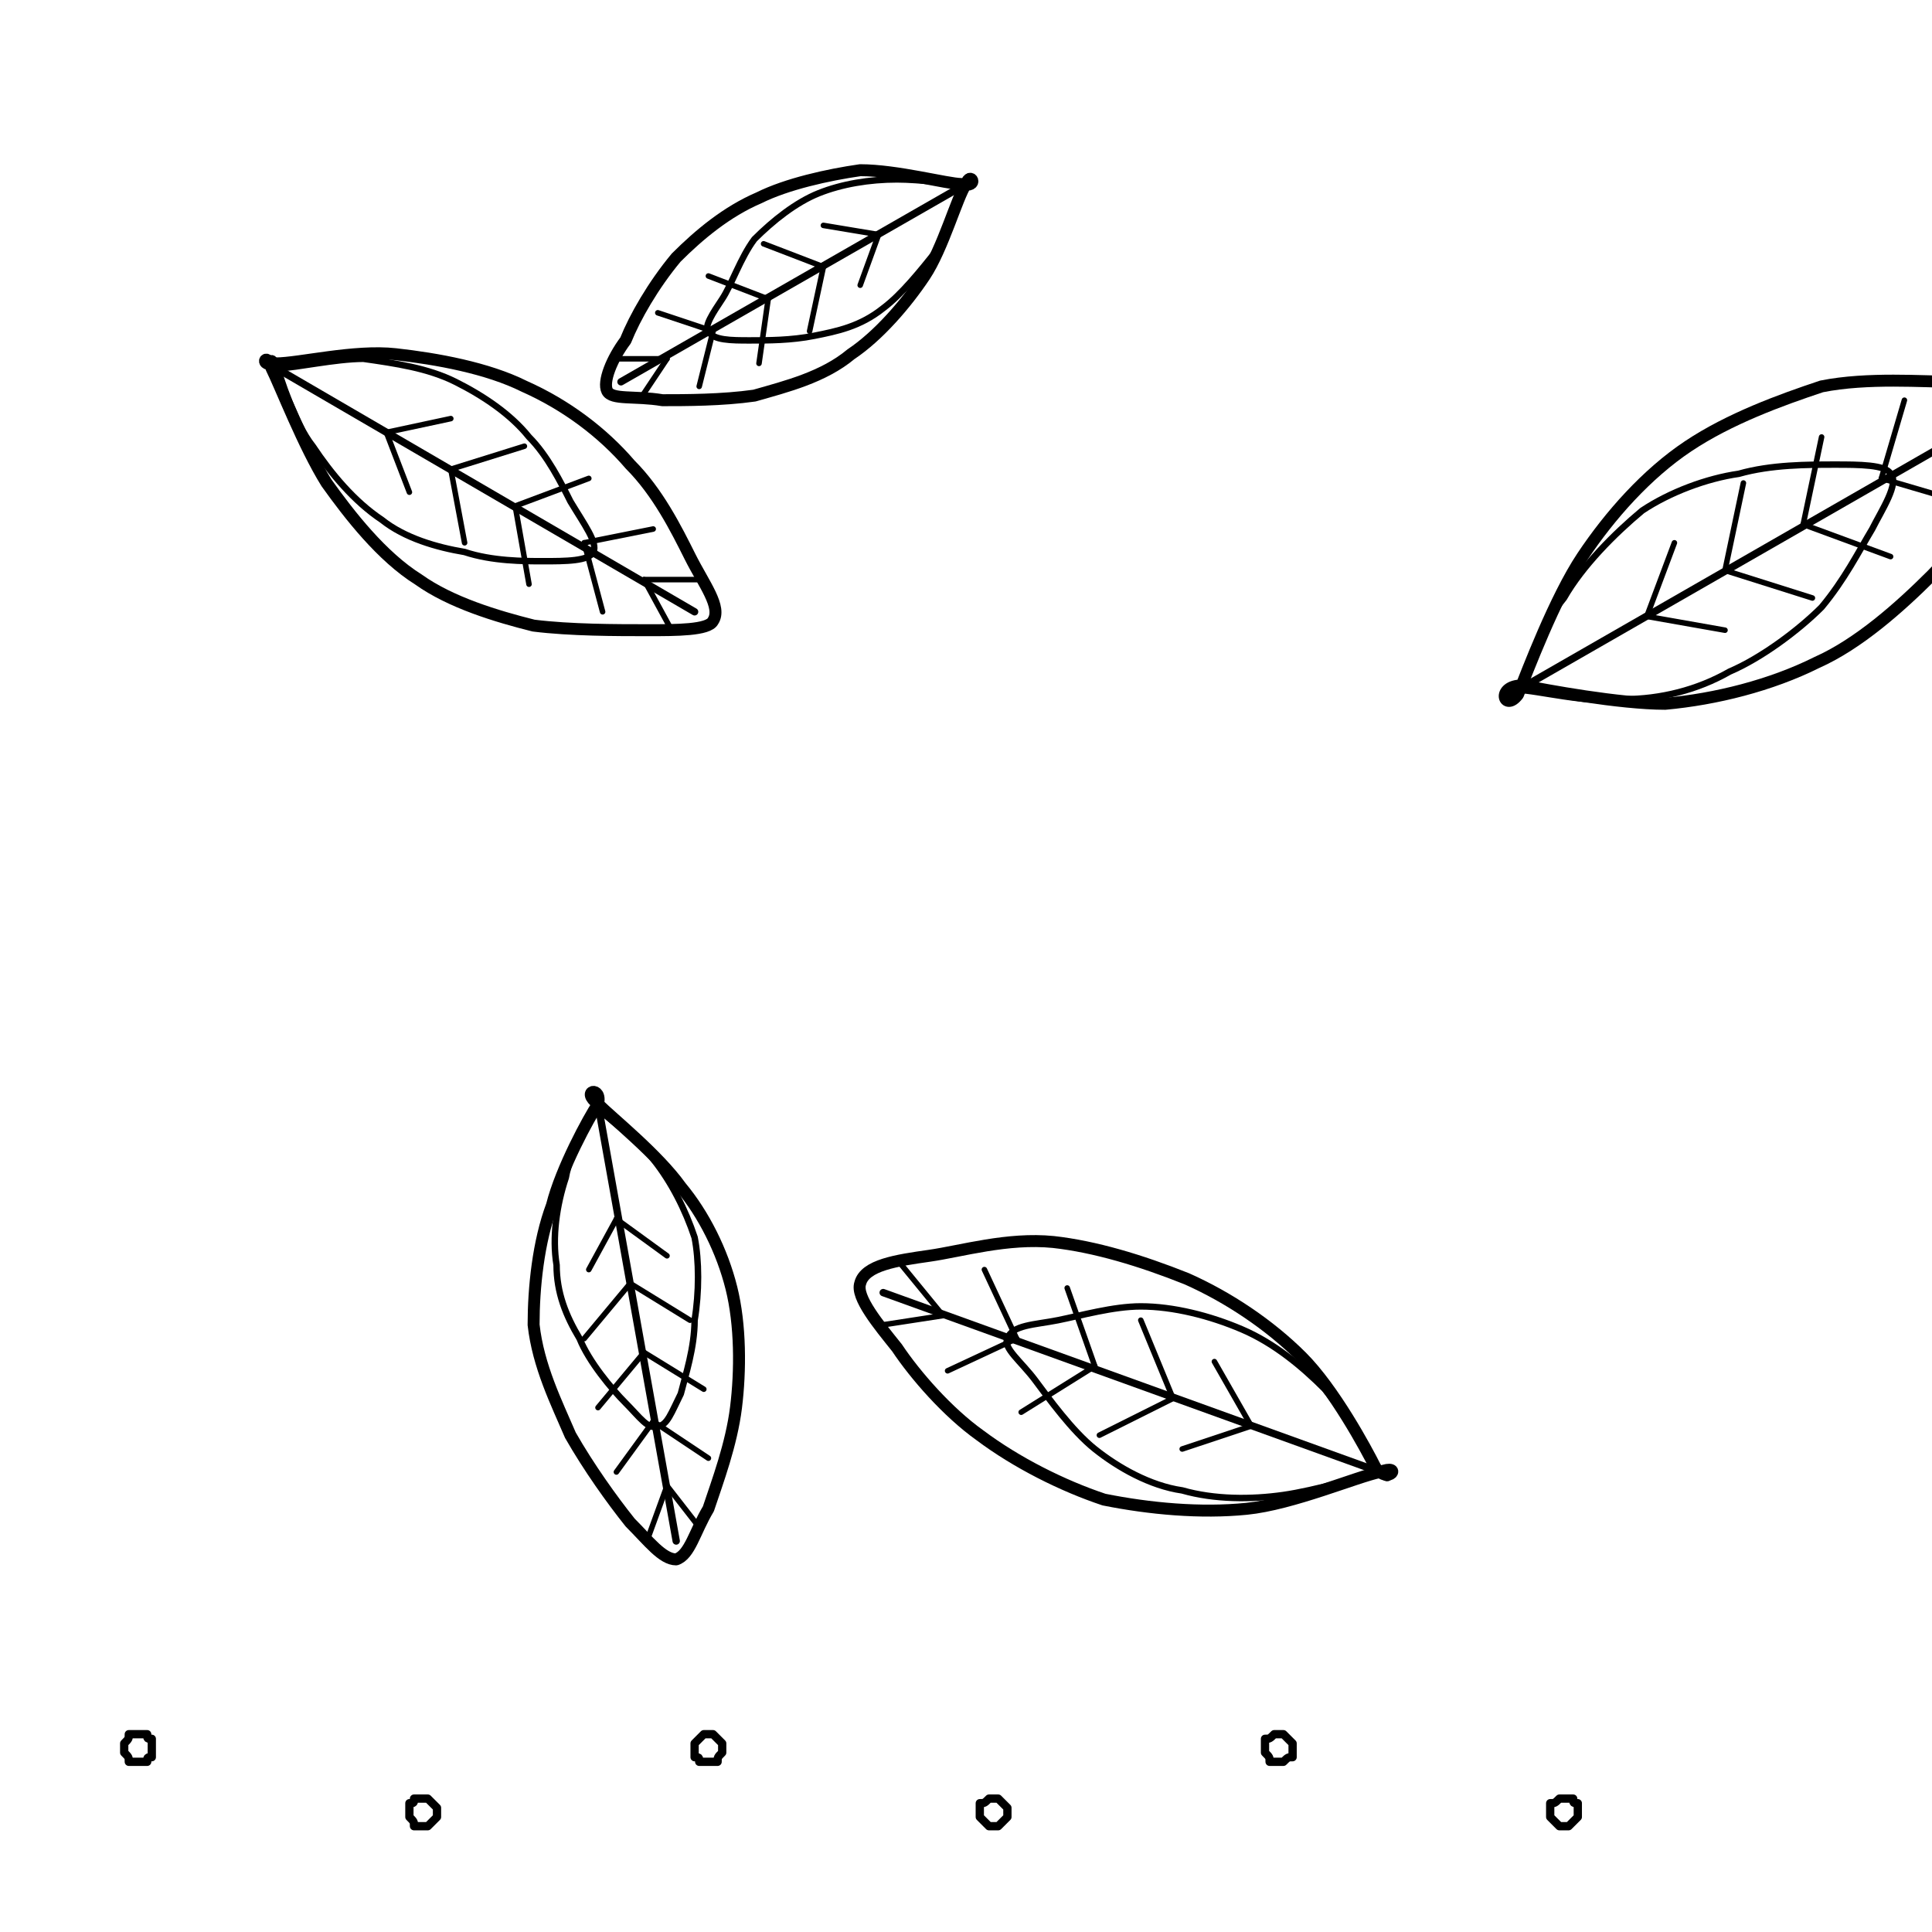
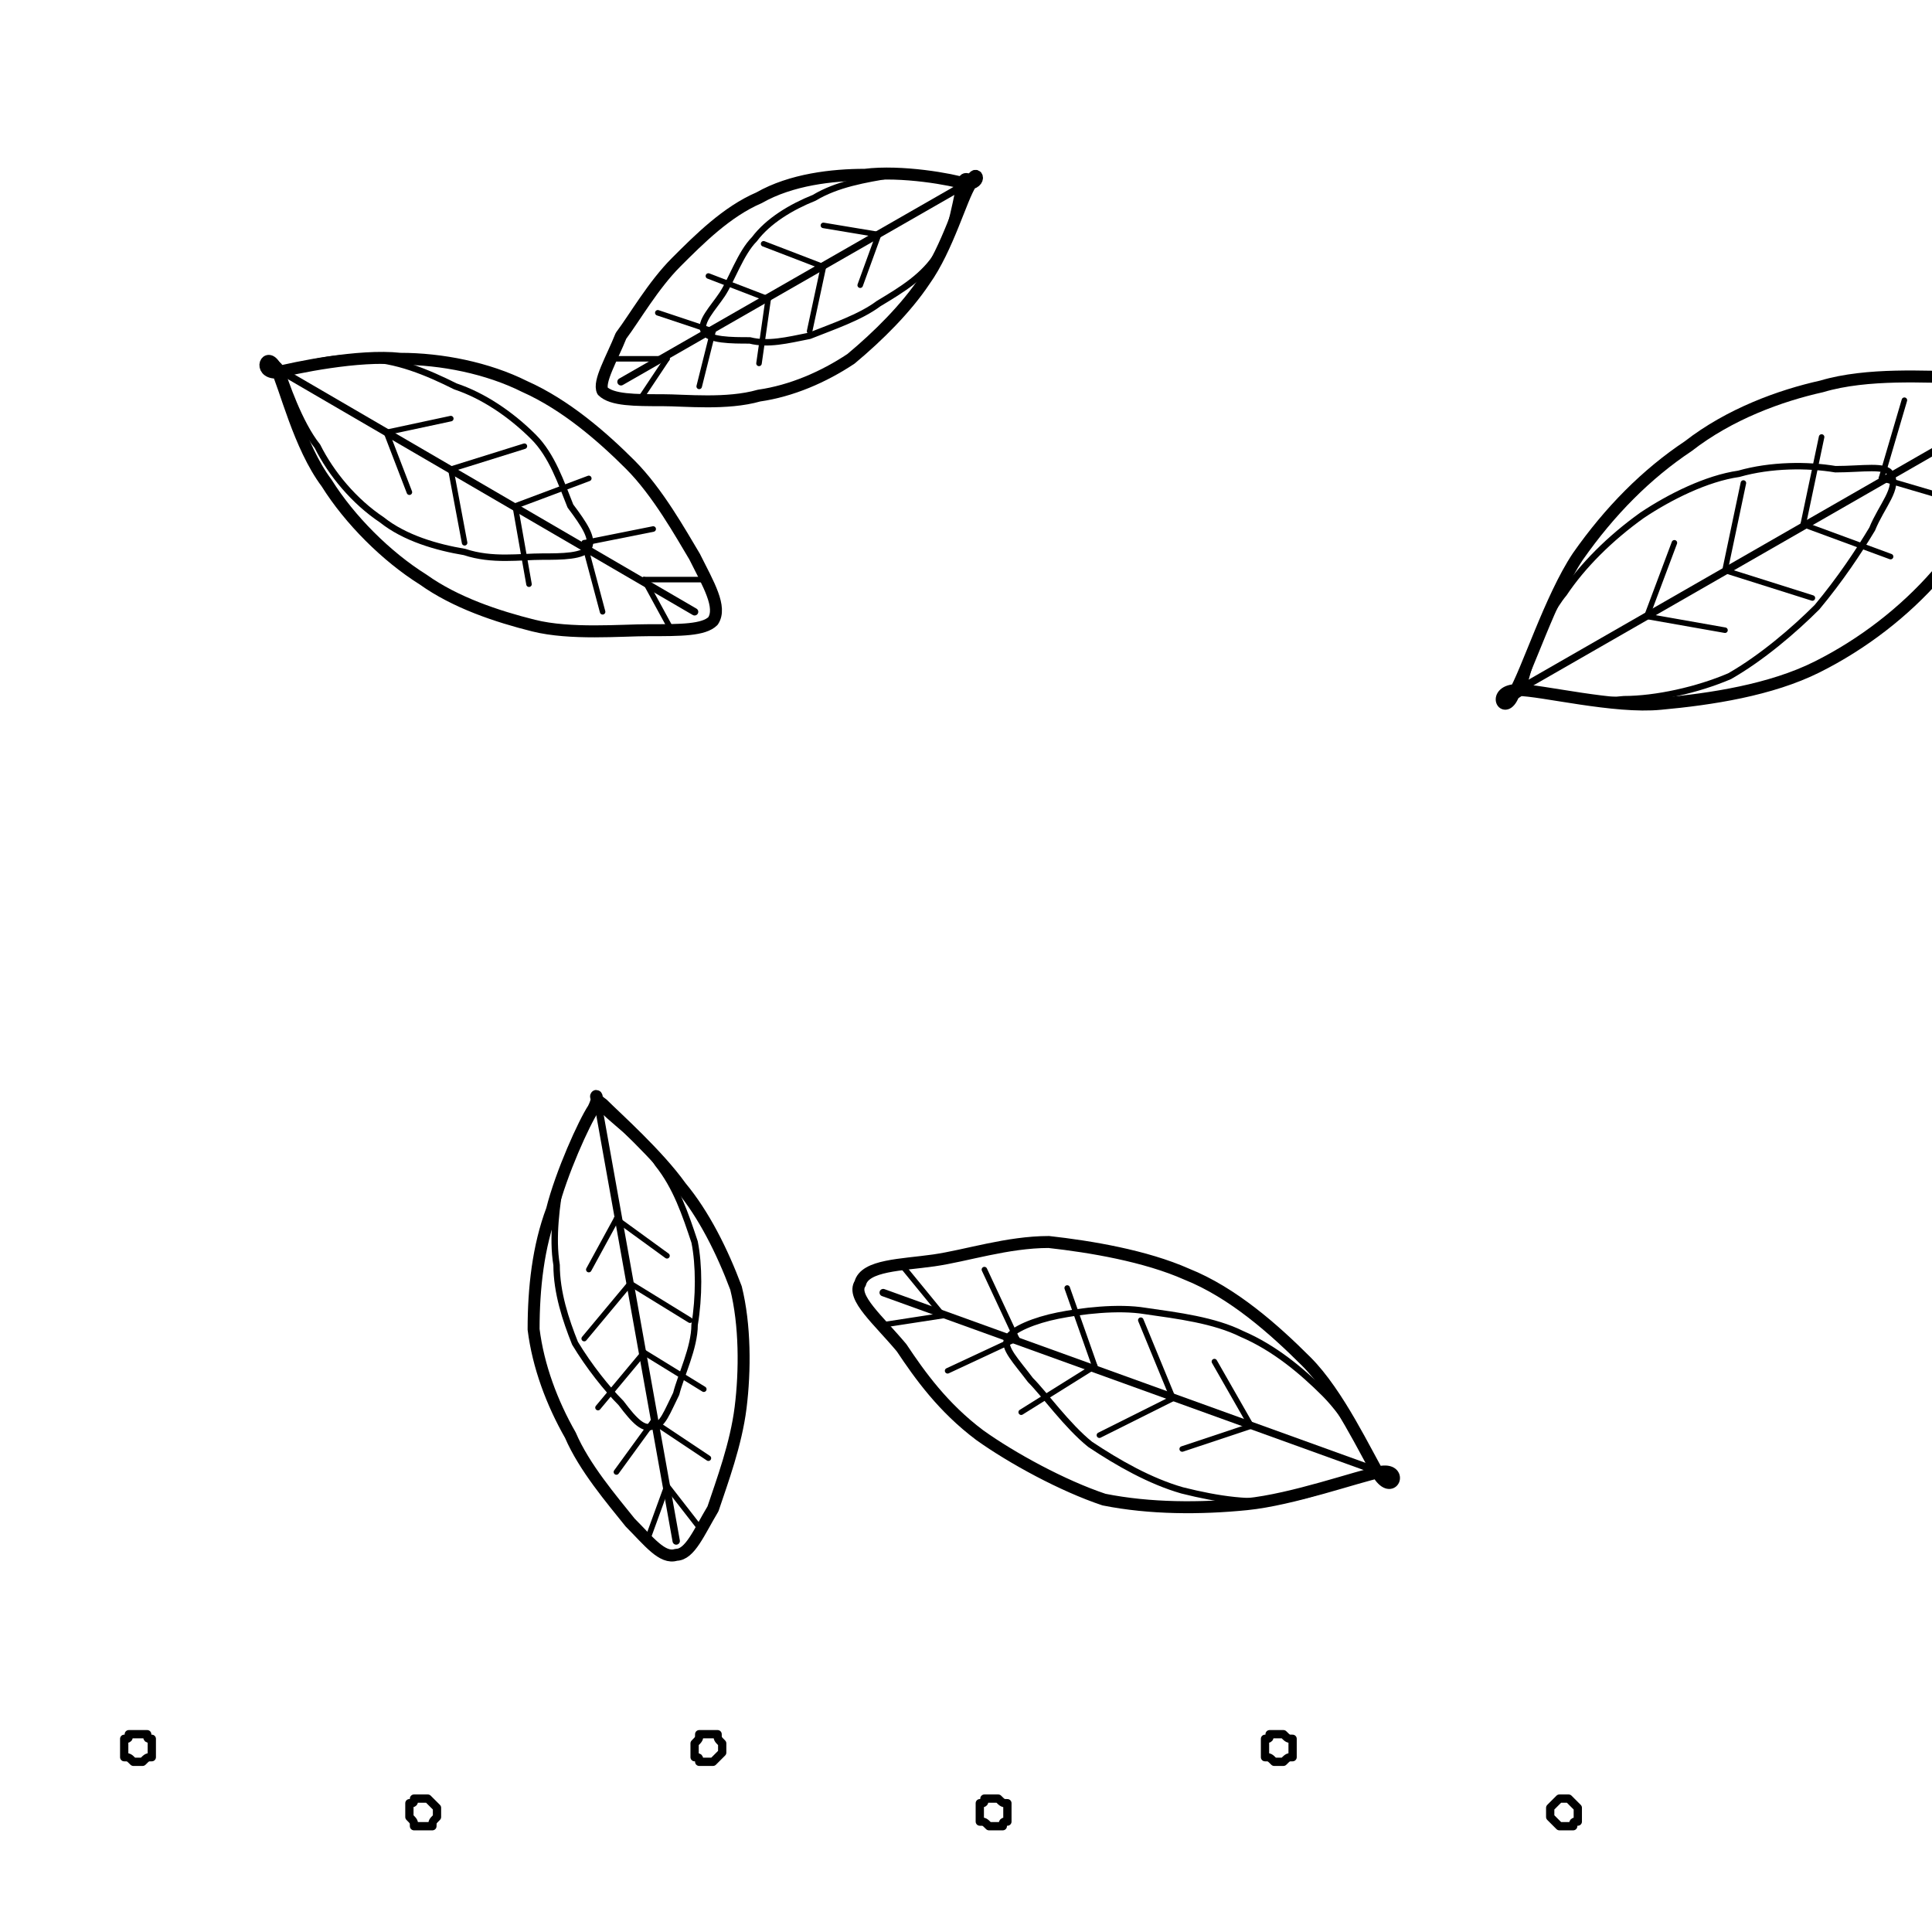
<svg xmlns="http://www.w3.org/2000/svg" viewBox="0 0 420 420" fill="none" stroke="currentColor" stroke-linecap="round" stroke-linejoin="round" aria-hidden="true" focusable="false">
-   <path d="M60 79C65 79 77 76 86 77C95 78 106 80 114 84C123 88 131 94 137 101C143 107 147 115 150 121C153 127 157 132 155 135C154 137 147 137 141 137C134 137 124 137 116 136C108 134 98 131 91 126C83 121 76 112 71 105C66 97 61 84 59 80C58 76 56 80 60 79Z" stroke-width="2.6" />
-   <path d="M61 80C64 80 73 78 79 78C86 79 93 80 99 83C105 86 111 90 115 95C119 99 122 105 124 109C127 114 130 118 129 120C128 122 123 122 118 122C114 122 107 122 101 120C95 119 88 117 83 113C77 109 72 103 68 97C64 92 61 82 60 79C59 76 57 80 61 80Z" stroke-width="1.4" />
+   <path d="M60 81C64 80 78 77 87 78C96 78 106 80 114 84C123 88 131 95 137 101C143 107 148 116 151 121C154 127 157 132 155 135C153 137 148 137 141 137C135 137 124 138 116 136C108 134 99 131 92 126C84 121 76 113 71 105C65 97 62 84 60 80C58 76 56 81 60 81Z" stroke-width="2.6" />
+   <path d="M60 81C63 80 73 77 79 78C86 78 93 81 99 84C105 86 111 90 116 95C120 99 122 105 124 110C127 114 129 117 128 119C127 121 122 121 118 121C113 121 107 122 101 120C95 119 88 117 83 113C77 109 72 103 69 97C65 92 62 83 61 80C59 77 57 81 60 81Z" stroke-width="1.4" />
  <line x1="60" y1="80" x2="151" y2="133" stroke-width="1.6" />
  <line x1="84" y1="94" x2="98" y2="91" stroke-width="1.2" />
  <line x1="84" y1="94" x2="89" y2="107" stroke-width="1.2" />
  <line x1="98" y1="102" x2="114" y2="97" stroke-width="1.2" />
  <line x1="98" y1="102" x2="101" y2="118" stroke-width="1.2" />
  <line x1="112" y1="110" x2="128" y2="104" stroke-width="1.2" />
  <line x1="112" y1="110" x2="115" y2="127" stroke-width="1.2" />
  <line x1="127" y1="118" x2="142" y2="115" stroke-width="1.2" />
  <line x1="127" y1="118" x2="131" y2="133" stroke-width="1.2" />
  <line x1="140" y1="126" x2="153" y2="126" stroke-width="1.2" />
  <line x1="140" y1="126" x2="146" y2="137" stroke-width="1.2" />
-   <path d="M210 40C208 43 205 54 201 60C197 66 191 73 185 77C179 82 171 84 164 86C157 87 149 87 144 87C138 86 133 87 132 85C131 83 133 78 136 74C138 69 142 62 147 56C152 51 158 46 165 43C171 40 180 38 187 37C195 37 206 40 209 40C213 41 211 37 210 40Z" stroke-width="2.6" />
-   <path d="M210 39C209 42 207 49 204 54C200 59 196 64 192 67C187 71 182 72 177 73C172 74 167 74 163 74C159 74 155 74 154 72C153 71 155 68 157 65C159 62 161 56 164 52C168 48 173 44 178 42C183 40 189 39 195 39C200 39 207 40 210 40C213 40 211 37 210 39Z" stroke-width="1.4" />
+   <path d="M211 40C209 43 206 54 201 61C197 67 191 73 185 78C179 82 172 85 165 86C158 88 149 87 144 87C138 87 133 87 131 85C130 83 133 78 135 73C138 69 142 62 147 57C152 52 158 46 165 43C172 39 181 38 188 38C196 37 207 39 210 40C214 40 212 36 211 40Z" stroke-width="2.6" />
+   <path d="M209 39C208 42 207 51 204 55C201 60 196 63 191 66C187 69 181 71 176 73C171 74 167 75 163 74C159 74 154 74 153 72C152 70 155 67 157 64C159 61 161 55 164 52C167 48 172 45 177 43C182 40 188 39 194 38C199 38 208 39 211 40C213 40 210 37 209 39Z" stroke-width="1.4" />
  <line x1="210" y1="40" x2="135" y2="83" stroke-width="1.6" />
  <line x1="191" y1="51" x2="187" y2="62" stroke-width="1.2" />
  <line x1="191" y1="51" x2="179" y2="49" stroke-width="1.2" />
  <line x1="179" y1="58" x2="176" y2="72" stroke-width="1.2" />
  <line x1="179" y1="58" x2="166" y2="53" stroke-width="1.2" />
  <line x1="167" y1="65" x2="165" y2="79" stroke-width="1.2" />
  <line x1="167" y1="65" x2="154" y2="60" stroke-width="1.2" />
  <line x1="155" y1="72" x2="152" y2="84" stroke-width="1.2" />
  <line x1="155" y1="72" x2="143" y2="68" stroke-width="1.2" />
  <line x1="145" y1="78" x2="139" y2="87" stroke-width="1.2" />
  <line x1="145" y1="78" x2="134" y2="78" stroke-width="1.2" />
-   <path d="M330 151C332 146 338 130 344 121C350 112 358 103 367 97C376 91 387 87 396 84C406 82 418 83 425 83C433 83 440 81 442 84C444 87 440 94 437 100C433 107 427 118 420 125C413 132 404 140 395 144C385 149 373 152 362 153C352 153 336 150 331 149C325 149 327 155 330 151Z" stroke-width="2.6" />
-   <path d="M330 151C331 147 335 136 340 130C344 123 351 116 357 111C363 107 371 104 378 103C385 101 393 101 399 101C404 101 410 101 411 103C413 105 409 111 407 115C404 120 401 126 396 132C391 137 383 143 376 146C369 150 361 152 353 152C345 153 334 150 330 150C326 149 328 154 330 151Z" stroke-width="1.4" />
+   <path d="M329 151C332 146 337 130 343 121C350 111 358 103 367 97C376 90 387 86 396 84C406 81 419 82 426 82C434 82 440 81 442 85C444 88 441 94 437 101C434 107 428 118 421 125C414 133 405 140 395 145C385 150 372 152 361 153C351 154 335 150 330 150C324 150 327 156 329 151Z" stroke-width="2.6" />
+   <path d="M331 150C332 146 335 135 340 129C344 123 350 117 357 112C363 108 371 104 378 103C385 101 393 101 399 102C405 102 410 101 411 103C413 106 409 110 407 115C404 120 400 126 395 132C390 137 383 143 376 147C369 150 360 152 353 152C345 153 333 150 330 150C326 150 329 153 331 150Z" stroke-width="1.4" />
  <line x1="330" y1="150" x2="438" y2="88" stroke-width="1.6" />
  <line x1="358" y1="134" x2="364" y2="118" stroke-width="1.2" />
  <line x1="358" y1="134" x2="375" y2="137" stroke-width="1.2" />
  <line x1="375" y1="124" x2="379" y2="105" stroke-width="1.2" />
  <line x1="375" y1="124" x2="394" y2="130" stroke-width="1.2" />
  <line x1="392" y1="114" x2="396" y2="95" stroke-width="1.2" />
  <line x1="392" y1="114" x2="411" y2="121" stroke-width="1.2" />
  <line x1="409" y1="104" x2="414" y2="87" stroke-width="1.2" />
  <line x1="409" y1="104" x2="426" y2="109" stroke-width="1.2" />
  <line x1="425" y1="95" x2="432" y2="82" stroke-width="1.2" />
  <line x1="425" y1="95" x2="440" y2="95" stroke-width="1.2" />
-   <path d="M130 240C133 243 143 251 148 258C153 264 157 272 159 280C161 288 161 298 160 306C159 314 156 322 154 328C151 333 150 338 147 339C144 339 141 335 137 331C133 326 128 319 124 312C121 305 117 297 116 288C116 280 117 270 120 262C122 254 128 243 130 240C131 236 126 237 130 240Z" stroke-width="2.6" />
-   <path d="M130 241C132 243 139 248 142 252C146 257 149 263 151 269C152 274 152 281 151 287C151 293 149 299 148 303C146 307 145 310 143 310C141 311 139 308 136 305C133 302 128 296 126 291C123 286 121 281 121 275C120 269 121 262 123 256C124 250 129 243 130 240C131 237 128 238 130 241Z" stroke-width="1.4" />
+   <path d="M131 240C134 243 143 251 148 258C153 264 157 272 160 280C162 288 162 298 161 306C160 314 157 322 155 328C152 333 150 338 147 338C144 339 141 335 137 331C133 326 127 319 124 312C120 305 117 297 116 289C116 280 117 271 120 263C122 255 127 244 129 241C131 237 128 238 131 240Z" stroke-width="2.6" />
+   <path d="M130 240C132 243 140 248 143 253C147 258 149 264 151 270C152 275 152 282 151 288C151 293 148 299 147 303C145 307 144 310 142 310C140 311 138 309 135 305C132 302 128 297 125 292C123 287 121 281 121 275C120 269 121 262 122 256C124 250 129 242 130 240C131 237 128 238 130 240Z" stroke-width="1.4" />
  <line x1="130" y1="240" x2="147" y2="335" stroke-width="1.6" />
  <line x1="134" y1="265" x2="145" y2="273" stroke-width="1.2" />
  <line x1="134" y1="265" x2="128" y2="276" stroke-width="1.2" />
  <line x1="137" y1="279" x2="150" y2="287" stroke-width="1.2" />
  <line x1="137" y1="279" x2="127" y2="291" stroke-width="1.2" />
  <line x1="140" y1="294" x2="153" y2="302" stroke-width="1.2" />
  <line x1="140" y1="294" x2="130" y2="306" stroke-width="1.2" />
  <line x1="142" y1="309" x2="154" y2="317" stroke-width="1.2" />
  <line x1="142" y1="309" x2="134" y2="320" stroke-width="1.2" />
  <line x1="145" y1="323" x2="152" y2="332" stroke-width="1.2" />
  <line x1="145" y1="323" x2="141" y2="334" stroke-width="1.2" />
-   <path d="M300 320C295 321 281 327 271 328C261 329 250 328 240 326C231 323 221 318 213 312C206 307 199 299 195 293C191 288 186 282 187 279C188 275 195 274 202 273C209 272 219 269 229 270C238 271 248 274 258 278C267 282 276 288 283 295C290 302 297 315 299 319C302 323 305 318 300 320Z" stroke-width="2.6" />
-   <path d="M300 320C296 321 286 324 279 325C272 326 264 326 257 324C250 323 243 319 238 315C233 311 228 304 225 300C222 296 218 293 219 291C220 288 225 288 230 287C235 286 242 284 248 284C255 284 263 286 270 289C277 292 283 297 288 302C293 308 298 317 300 320C302 323 303 320 300 320Z" stroke-width="1.4" />
+   <path d="M300 320C295 321 281 326 271 327C261 328 250 328 240 326C231 323 220 317 213 312C205 306 200 299 196 293C191 287 185 282 187 279C188 275 196 275 203 274C210 273 219 270 228 270C237 271 249 273 258 277C268 281 277 289 284 296C291 303 297 316 300 321C303 325 305 319 300 320Z" stroke-width="2.6" />
+   <path d="M299 320C296 321 286 325 279 326C272 327 265 326 257 324C250 322 243 318 237 314C232 310 227 303 224 300C221 296 218 293 219 291C220 289 225 287 230 286C235 285 243 284 249 285C256 286 264 287 270 290C277 293 283 298 288 303C293 308 298 317 300 320C302 322 303 319 299 320Z" stroke-width="1.4" />
  <line x1="300" y1="320" x2="192" y2="281" stroke-width="1.6" />
  <line x1="272" y1="310" x2="257" y2="315" stroke-width="1.2" />
  <line x1="272" y1="310" x2="264" y2="296" stroke-width="1.2" />
  <line x1="255" y1="304" x2="239" y2="312" stroke-width="1.2" />
  <line x1="255" y1="304" x2="248" y2="287" stroke-width="1.2" />
  <line x1="238" y1="297" x2="222" y2="307" stroke-width="1.2" />
  <line x1="238" y1="297" x2="232" y2="280" stroke-width="1.2" />
  <line x1="221" y1="291" x2="206" y2="298" stroke-width="1.2" />
  <line x1="221" y1="291" x2="214" y2="276" stroke-width="1.2" />
  <line x1="205" y1="286" x2="192" y2="288" stroke-width="1.2" />
  <line x1="205" y1="286" x2="196" y2="275" stroke-width="1.2" />
-   <path d="M33 380C33 381 33 381 33 382C32 382 32 382 32 383C31 383 31 383 30 383C30 383 29 383 28 383C28 382 28 382 27 381C27 381 27 380 27 380C27 380 27 379 27 379C28 378 28 378 28 377C29 377 29 377 30 377C31 377 31 377 32 377C32 378 32 378 33 378C33 379 33 380 33 380Z" stroke-width="1.8" />
-   <path d="M95 394C95 394 95 395 95 395C94 396 94 396 93 397C93 397 92 397 92 397C91 397 91 397 90 397C90 396 90 396 89 395C89 395 89 395 89 394C89 394 89 393 89 392C90 392 90 392 90 391C91 391 91 391 92 391C92 391 93 391 93 391C94 392 94 392 95 393C95 393 95 393 95 394Z" stroke-width="1.8" />
-   <path d="M157 380C157 381 157 381 157 381C156 382 156 382 156 383C155 383 155 383 154 383C153 383 153 383 152 383C152 382 152 382 151 382C151 381 151 381 151 380C151 380 151 379 151 379C152 378 152 378 153 377C153 377 154 377 154 377C155 377 155 377 155 377C156 378 156 378 157 379C157 379 157 380 157 380Z" stroke-width="1.8" />
-   <path d="M219 394C219 394 219 395 219 395C218 396 218 396 217 397C217 397 216 397 216 397C215 397 215 397 215 397C214 396 214 396 213 395C213 395 213 395 213 394C213 394 213 393 213 392C214 392 214 392 215 391C215 391 215 391 216 391C216 391 217 391 217 391C218 392 218 392 219 393C219 393 219 393 219 394Z" stroke-width="1.8" />
-   <path d="M281 380C281 381 281 381 281 382C280 382 280 382 279 383C279 383 278 383 278 383C277 383 277 383 276 383C276 382 276 382 275 381C275 381 275 381 275 380C275 380 275 379 275 378C276 378 276 378 277 377C277 377 277 377 278 377C278 377 279 377 279 377C280 378 280 378 281 379C281 379 281 380 281 380Z" stroke-width="1.8" />
-   <path d="M343 394C343 395 343 395 343 395C342 396 342 396 341 397C341 397 341 397 340 397C340 397 339 397 339 397C338 396 338 396 337 395C337 395 337 394 337 394C337 393 337 393 337 392C338 392 338 392 339 391C339 391 339 391 340 391C340 391 341 391 342 391C342 392 342 392 343 392C343 393 343 394 343 394Z" stroke-width="1.8" />
+   <path d="M33 380C33 381 33 381 33 382C32 382 32 382 31 383C31 383 30 383 30 383C30 383 29 383 29 383C28 382 28 382 27 382C27 381 27 381 27 380C27 379 27 379 27 378C28 378 28 378 28 377C29 377 30 377 30 377C31 377 31 377 32 377C32 378 32 378 33 378C33 379 33 380 33 380Z" stroke-width="1.8" />
+   <path d="M95 394C95 394 95 395 95 395C94 396 94 396 94 397C93 397 93 397 92 397C92 397 91 397 90 397C90 396 90 396 89 395C89 395 89 395 89 394C89 393 89 393 89 392C90 392 90 392 90 391C91 391 92 391 92 391C93 391 93 391 93 391C94 392 94 392 95 393C95 393 95 394 95 394Z" stroke-width="1.8" />
+   <path d="M157 380C157 381 157 381 157 381C156 382 156 382 155 383C155 383 155 383 154 383C154 383 153 383 152 383C152 382 152 382 151 382C151 381 151 381 151 380C151 380 151 379 151 379C152 378 152 378 152 377C153 377 153 377 154 377C154 377 155 377 156 377C156 378 156 378 157 379C157 379 157 380 157 380Z" stroke-width="1.8" />
+   <path d="M219 394C219 395 219 395 219 396C218 396 218 396 218 397C217 397 217 397 216 397C216 397 215 397 215 397C214 396 214 396 213 396C213 395 213 395 213 394C213 394 213 393 213 392C214 392 214 392 214 391C215 391 215 391 216 391C216 391 217 391 217 391C218 392 218 392 219 392C219 393 219 393 219 394Z" stroke-width="1.8" />
+   <path d="M281 380C281 381 281 381 281 382C280 382 280 382 279 383C279 383 278 383 278 383C277 383 277 383 277 383C276 382 276 382 275 382C275 381 275 381 275 380C275 379 275 379 275 378C276 378 276 378 276 377C277 377 277 377 278 377C278 377 279 377 279 377C280 378 280 378 281 378C281 379 281 380 281 380Z" stroke-width="1.8" />
+   <path d="M343 394C343 394 343 395 343 396C342 396 342 396 342 397C341 397 340 397 340 397C339 397 339 397 339 397C338 396 338 396 337 395C337 395 337 394 337 394C337 393 337 393 337 393C338 392 338 392 339 391C339 391 339 391 340 391C340 391 341 391 341 391C342 392 342 392 343 393C343 393 343 393 343 394Z" stroke-width="1.8" />
</svg>
